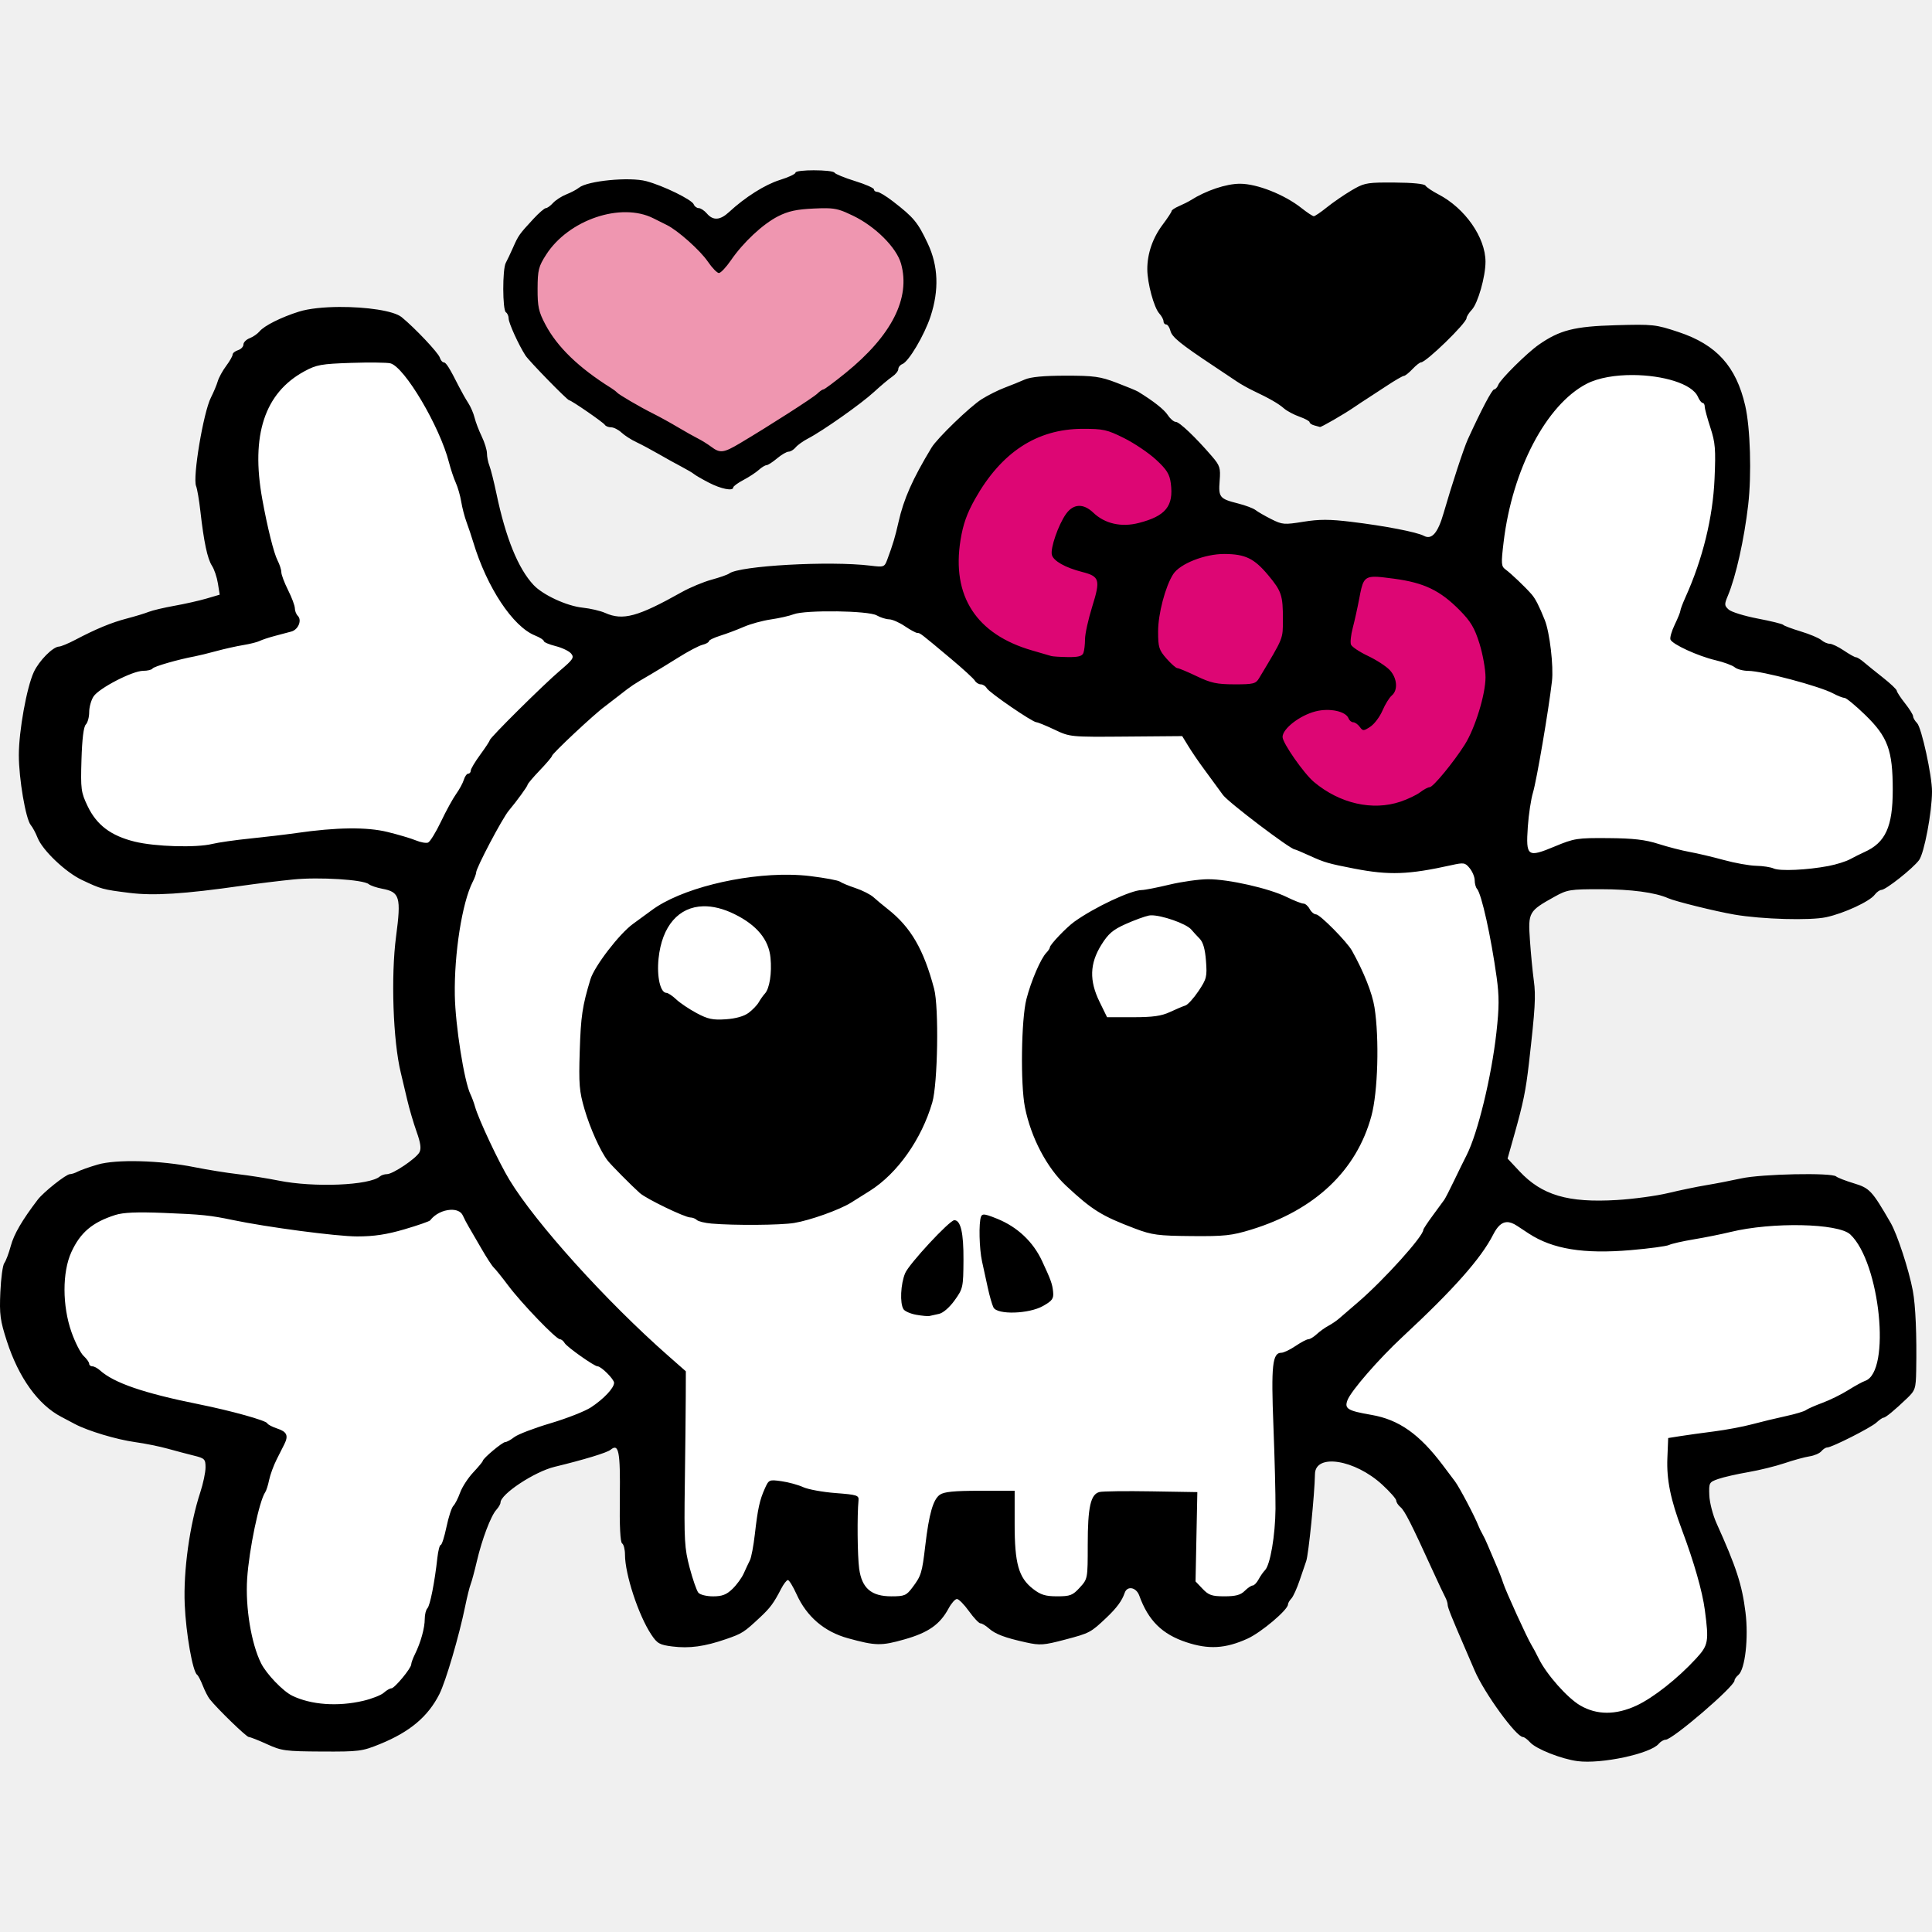
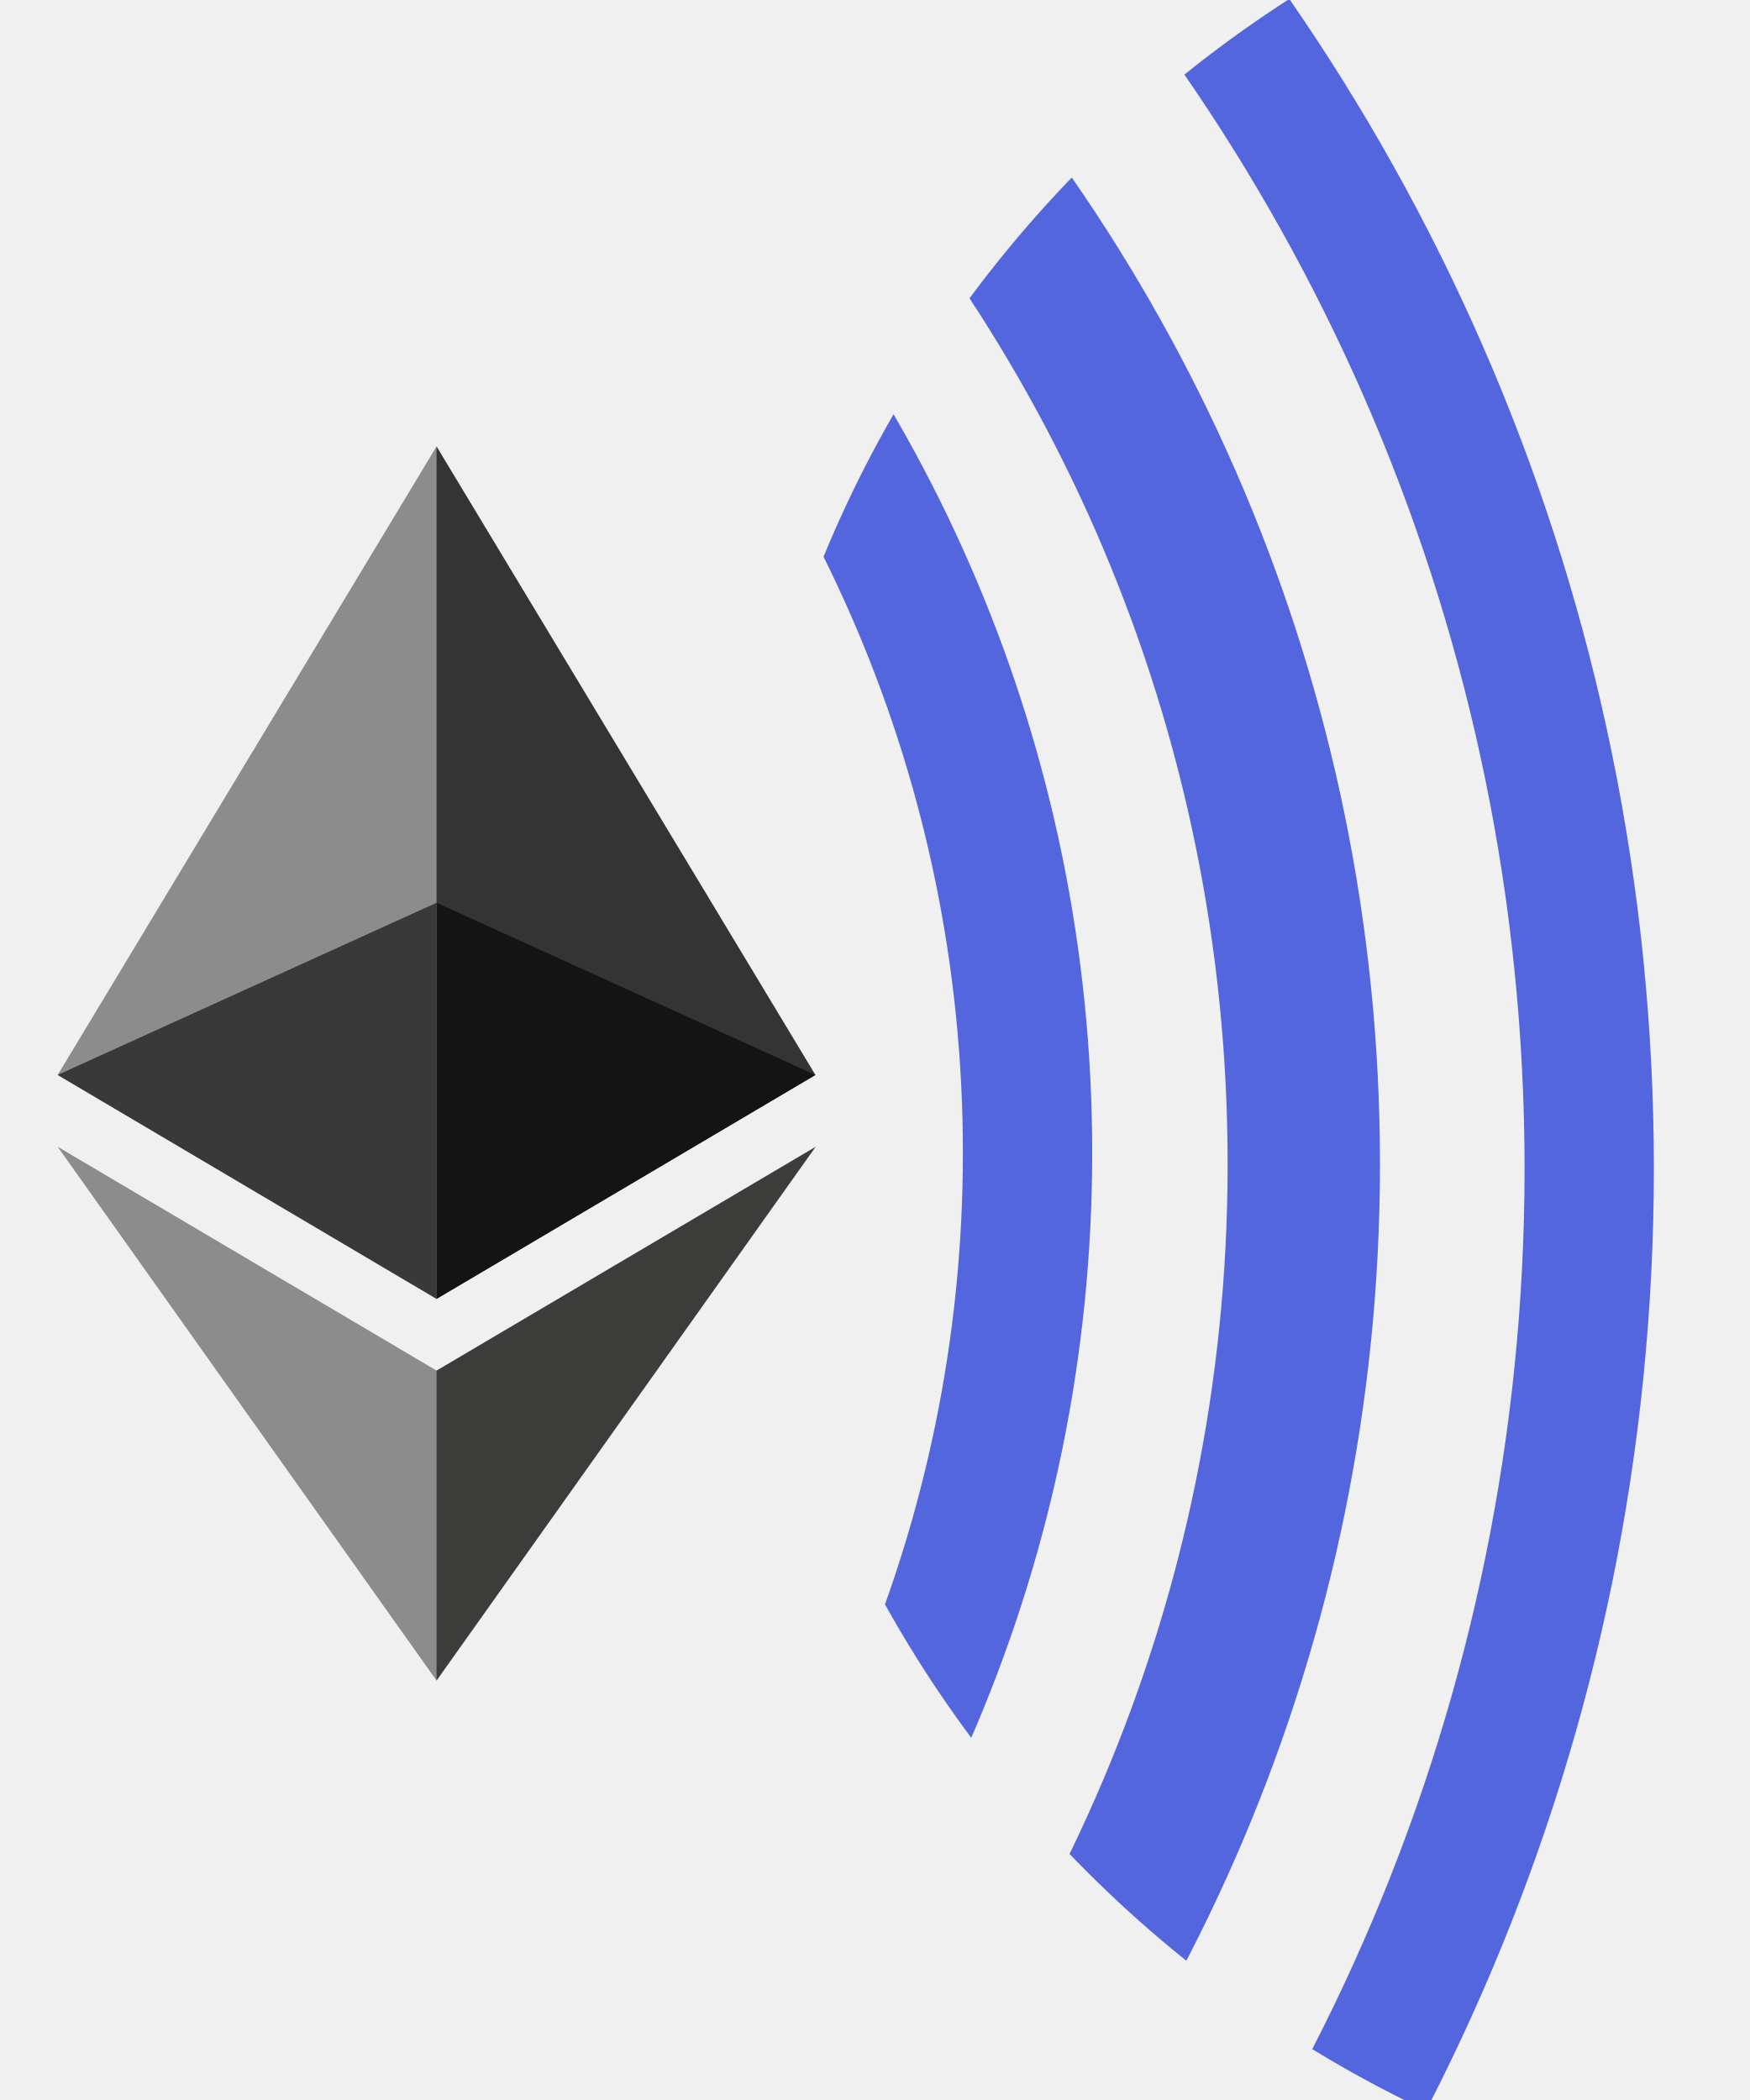
- <svg xmlns="http://www.w3.org/2000/svg" width="45.466mm" height="45.466mm" viewBox="0 0 45.466 45.466" version="1.1" id="svg5509">
-   <defs id="defs5503" />
-   <g id="layer1" transform="translate(70.63157,-94.74249)">
-     <g id="g5541" transform="matrix(0.2406929,0,0,0.2406929,-53.63106,102.4542)" style="stroke-width:4.155">
-       <path id="path5527" d="m -19.691,-6.248 7.351,-6.826 12.077,3.938 9.714,-4.988 7.877,3.938 1.575,7.351 L 15.491,4.779 0.788,14.494 -18.379,2.416 Z" style="fill:#ef96b0;fill-opacity:1;stroke:none;stroke-width:1.099px;stroke-linecap:butt;stroke-linejoin:miter;stroke-opacity:1" />
-       <path id="path5531" d="m -45.684,109.275 c -1.575,0 -21.267,-6.826 -21.529,-7.877 -0.263,-1.05 -0.263,-10.765 1.313,-13.128 1.575,-2.363 9.714,-4.988 9.714,-4.988 l 21.267,2.888 c 0,0 11.815,-2.626 9.977,-4.726 -1.838,-2.1 -5.776,-14.703 -5.514,-15.753 0.263,-1.05 2.363,-12.865 2.363,-12.865 l -17.328,-1.05 -15.753,1.05 c 0,0 -5.514,-6.039 -4.988,-9.189 0.525,-3.151 4.726,-12.603 4.726,-12.603 0,0 14.703,-4.726 15.753,-4.726 1.05,0 -2.888,-18.641 -2.888,-18.641 l 9.189,-7.351 6.826,0.525 7.351,9.977 3.151,12.077 4.988,6.039 9.189,2.626 L 8.927,24.208 73.777,21.32 77.978,7.667 l 8.402,-6.826 9.189,2.626 4.201,7.089 -4.201,18.641 9.714,2.888 7.877,3.413 3.676,11.552 c 0,0 -3.413,6.826 -4.463,7.089 -1.05,0.263 -18.116,-0.525 -19.954,-0.788 -1.838,-0.263 -15.228,2.626 -15.228,2.626 l 0.788,13.653 -3.151,14.44 9.452,4.201 22.579,-3.413 7.614,5.776 0.788,13.653 -14.703,6.301 -6.564,0.525 5.514,14.178 -1.575,6.301 -12.077,6.301 -6.826,-4.988 -10.765,-21.267 -11.29,-1.838 -1.313,13.128 c 0,0 -6.039,3.151 -7.351,3.151 -1.313,0 -7.877,-6.301 -7.877,-6.301 l -5.514,6.826 -8.139,-1.838 -4.201,-4.726 -4.988,6.301 h -5.251 l -5.251,-8.927 -5.251,8.139 c 0,0 -5.776,2.1 -6.039,1.05 -0.263,-1.05 -3.151,-20.217 -3.151,-20.217 l -8.664,3.413 -6.564,1.575 -2.363,9.977 -4.726,14.178 -13.915,0.525 -6.039,-11.29 z" style="fill:#ffffff;stroke:none;stroke-width:1.099px;stroke-linecap:butt;stroke-linejoin:miter;stroke-opacity:1" />
-       <path id="path5529" d="M 21.004,24.471 C 21.529,23.421 18.379,15.807 22.054,13.444 25.73,11.081 34.657,7.405 34.657,7.405 l 12.077,5.251 3.413,6.564 9.714,3.938 7.614,-1.05 10.24,6.301 -1.838,17.591 -11.815,3.938 -17.854,-12.603 -14.965,-1.05 -9.714,-7.351 z" style="fill:#dd0674;fill-opacity:1;stroke:none;stroke-width:1.099px;stroke-linecap:butt;stroke-linejoin:miter;stroke-opacity:1" />
-       <path id="path5522" d="m 8.982,-15.392 c -0.931,-8.23e-4 -1.839,0.077 -1.839,0.235 0,0.132 -0.685,0.452 -1.521,0.712 -1.448,0.449 -3.403,1.683 -4.976,3.141 -0.871,0.807 -1.554,0.852 -2.163,0.141 -0.249,-0.291 -0.609,-0.529 -0.799,-0.529 -0.19,0 -0.41,-0.166 -0.488,-0.369 -0.175,-0.455 -2.979,-1.825 -4.641,-2.267 -1.636,-0.435 -5.749,-0.036 -6.578,0.639 -0.218,0.178 -0.775,0.472 -1.238,0.655 -0.462,0.183 -1.046,0.56 -1.298,0.838 -0.251,0.278 -0.567,0.505 -0.701,0.505 -0.134,0 -0.682,0.473 -1.216,1.05 -1.384,1.496 -1.466,1.611 -1.985,2.786 -0.257,0.582 -0.581,1.265 -0.719,1.518 -0.335,0.611 -0.324,4.624 0.013,4.832 0.146,0.09 0.266,0.365 0.267,0.611 0.003,0.438 0.979,2.584 1.645,3.613 0.354,0.548 4.091,4.375 4.272,4.375 0.202,0 3.335,2.158 3.485,2.401 0.083,0.135 0.36,0.245 0.615,0.245 0.255,0 0.712,0.231 1.016,0.514 0.304,0.283 0.951,0.7 1.439,0.928 0.488,0.228 1.482,0.759 2.21,1.179 0.728,0.421 1.74,0.981 2.249,1.246 0.509,0.265 1.045,0.582 1.191,0.705 0.146,0.123 0.8,0.501 1.455,0.84 1.193,0.618 2.381,0.851 2.381,0.468 0,-0.112 0.446,-0.44 0.992,-0.728 0.546,-0.288 1.223,-0.731 1.505,-0.986 0.282,-0.255 0.622,-0.463 0.756,-0.463 0.133,0 0.597,-0.298 1.029,-0.661 0.432,-0.364 0.941,-0.661 1.13,-0.661 0.189,0 0.5,-0.188 0.691,-0.419 C 7.353,11.471 7.892,11.084 8.361,10.841 9.814,10.088 13.567,7.442 14.817,6.289 c 0.655,-0.604 1.459,-1.279 1.786,-1.501 0.327,-0.221 0.595,-0.555 0.595,-0.741 0,-0.186 0.177,-0.406 0.394,-0.489 0.625,-0.24 2.157,-2.831 2.76,-4.665 0.845,-2.574 0.755,-4.942 -0.271,-7.12 -0.98,-2.081 -1.364,-2.546 -3.412,-4.128 -0.655,-0.506 -1.339,-0.921 -1.521,-0.922 -0.182,-0.001 -0.331,-0.112 -0.331,-0.245 0,-0.133 -0.832,-0.501 -1.85,-0.815 -1.017,-0.315 -1.917,-0.682 -2,-0.815 -0.098,-0.158 -1.053,-0.237 -1.985,-0.238 z m 55.814,1.198 c -1.873,0.009 -2.187,0.122 -3.28,0.766 -0.728,0.429 -1.811,1.173 -2.408,1.654 -0.597,0.481 -1.176,0.874 -1.285,0.874 -0.11,0 -0.648,-0.356 -1.197,-0.79 -1.674,-1.326 -4.348,-2.385 -6.022,-2.385 -1.345,0 -3.318,0.662 -4.831,1.62 -0.218,0.138 -0.724,0.392 -1.124,0.564 -0.4,0.172 -0.728,0.389 -0.728,0.482 0,0.093 -0.393,0.691 -0.874,1.331 -0.98,1.304 -1.509,2.839 -1.504,4.368 0.004,1.357 0.651,3.743 1.17,4.317 0.228,0.251 0.414,0.596 0.414,0.767 0,0.17 0.117,0.31 0.259,0.31 0.143,0 0.33,0.281 0.417,0.624 0.153,0.609 0.981,1.283 4.219,3.432 0.873,0.58 1.899,1.265 2.279,1.523 0.381,0.258 1.095,0.66 1.587,0.894 1.612,0.765 2.474,1.26 3.012,1.731 0.291,0.255 0.976,0.621 1.521,0.813 0.546,0.192 0.992,0.435 0.992,0.541 0,0.106 0.208,0.247 0.463,0.313 0.255,0.067 0.501,0.135 0.548,0.152 0.114,0.041 2.361,-1.258 3.354,-1.94 0.437,-0.299 0.986,-0.663 1.221,-0.808 0.235,-0.145 1.101,-0.711 1.923,-1.256 0.823,-0.546 1.592,-0.992 1.709,-0.992 0.117,0 0.493,-0.298 0.835,-0.661 0.342,-0.364 0.719,-0.661 0.838,-0.661 0.5,0 4.453,-3.844 4.453,-4.33 0,-0.147 0.232,-0.513 0.516,-0.815 0.595,-0.633 1.336,-3.236 1.336,-4.69 0,-2.374 -2.001,-5.238 -4.606,-6.593 -0.595,-0.309 -1.163,-0.692 -1.262,-0.851 -0.111,-0.177 -1.281,-0.293 -3.043,-0.302 -0.338,-0.002 -0.637,-0.002 -0.905,-10e-4 z m -54.636,2.513 c 1.006,0.014 1.477,0.185 2.616,0.734 2.189,1.056 4.249,3.115 4.69,4.688 0.943,3.369 -0.913,7.029 -5.421,10.683 -1.092,0.885 -2.066,1.609 -2.164,1.609 -0.098,0 -0.367,0.185 -0.598,0.411 C 8.883,6.837 4.564,9.606 1.688,11.315 0.115,12.249 -0.231,12.29 -1.089,11.646 -1.436,11.386 -2.018,11.023 -2.381,10.841 -2.745,10.659 -3.638,10.157 -4.366,9.725 -5.093,9.292 -6.165,8.701 -6.747,8.411 -8.043,7.766 -10.139,6.542 -10.319,6.325 c -0.073,-0.087 -0.323,-0.278 -0.556,-0.424 -3.169,-1.98 -5.276,-4.016 -6.438,-6.221 -0.656,-1.244 -0.764,-1.744 -0.757,-3.491 0.007,-1.825 0.095,-2.174 0.835,-3.327 2.192,-3.416 7.318,-5.154 10.488,-3.557 0.437,0.22 1.032,0.518 1.323,0.661 1.072,0.53 3.25,2.473 3.995,3.565 0.422,0.618 0.911,1.124 1.086,1.124 0.175,3.175e-4 0.699,-0.554 1.166,-1.232 1.225,-1.781 3.135,-3.562 4.628,-4.319 0.988,-0.501 1.816,-0.68 3.48,-0.755 0.499,-0.022 0.894,-0.036 1.229,-0.031 z m -47.573,9.653 c -1.536,0.007 -3.018,0.152 -3.995,0.459 -1.727,0.543 -3.389,1.375 -3.846,1.927 -0.201,0.242 -0.638,0.544 -0.971,0.671 -0.333,0.127 -0.606,0.404 -0.606,0.616 0,0.212 -0.238,0.461 -0.529,0.553 -0.291,0.092 -0.529,0.287 -0.529,0.433 0,0.145 -0.284,0.643 -0.63,1.106 -0.347,0.463 -0.718,1.14 -0.824,1.504 -0.106,0.364 -0.406,1.078 -0.665,1.587 -0.736,1.445 -1.803,7.812 -1.451,8.659 0.107,0.258 0.296,1.362 0.419,2.453 0.341,3.015 0.69,4.659 1.134,5.338 0.221,0.338 0.482,1.112 0.579,1.72 l 0.176,1.105 -1.287,0.378 c -0.708,0.208 -2.121,0.527 -3.14,0.708 -1.019,0.182 -2.15,0.449 -2.514,0.595 -0.364,0.146 -1.316,0.436 -2.117,0.645 -1.53,0.399 -3.02,1.015 -5.066,2.091 -0.676,0.356 -1.391,0.652 -1.587,0.658 -0.601,0.018 -1.953,1.385 -2.464,2.491 -0.696,1.505 -1.464,5.761 -1.464,8.118 -0.001,2.303 0.672,6.251 1.167,6.842 0.183,0.218 0.483,0.779 0.668,1.247 0.485,1.225 2.728,3.36 4.328,4.118 1.907,0.903 2.019,0.934 4.62,1.262 2.409,0.304 5.356,0.118 11.043,-0.695 1.455,-0.208 3.717,-0.485 5.027,-0.615 2.521,-0.251 6.822,0.017 7.356,0.458 0.175,0.144 0.77,0.347 1.324,0.451 1.713,0.32 1.859,0.823 1.352,4.652 -0.517,3.908 -0.299,10.217 0.459,13.33 0.142,0.582 0.424,1.773 0.627,2.646 0.203,0.873 0.615,2.276 0.915,3.117 0.397,1.113 0.473,1.663 0.282,2.022 -0.328,0.612 -2.596,2.138 -3.179,2.138 -0.237,0 -0.544,0.099 -0.682,0.22 -1.009,0.883 -6.449,1.108 -9.909,0.41 -1.091,-0.22 -2.877,-0.503 -3.969,-0.628 -1.091,-0.126 -2.996,-0.432 -4.233,-0.68 -3.374,-0.678 -7.672,-0.793 -9.496,-0.256 -0.816,0.24 -1.691,0.549 -1.944,0.686 -0.253,0.137 -0.597,0.249 -0.766,0.249 -0.367,0 -2.578,1.754 -3.14,2.491 -1.531,2.008 -2.327,3.375 -2.636,4.521 -0.196,0.728 -0.482,1.484 -0.635,1.681 -0.153,0.197 -0.327,1.476 -0.387,2.843 -0.096,2.186 -0.019,2.764 0.641,4.801 1.155,3.565 3.057,6.21 5.314,7.388 0.326,0.17 0.925,0.487 1.331,0.704 1.259,0.672 4.097,1.524 5.897,1.77 0.946,0.13 2.375,0.418 3.175,0.641 0.8,0.223 1.961,0.53 2.58,0.683 1.039,0.257 1.124,0.344 1.124,1.15 0,0.48 -0.231,1.576 -0.514,2.438 -1.036,3.154 -1.662,7.669 -1.521,10.957 0.122,2.852 0.777,6.572 1.211,6.876 0.106,0.074 0.356,0.552 0.555,1.061 0.199,0.509 0.504,1.105 0.677,1.323 0.759,0.959 3.591,3.704 3.821,3.704 0.139,0 0.942,0.315 1.783,0.7 1.421,0.65 1.8,0.701 5.365,0.719 3.629,0.018 3.936,-0.021 5.683,-0.733 2.919,-1.189 4.694,-2.682 5.803,-4.88 0.627,-1.242 1.937,-5.708 2.534,-8.639 0.178,-0.873 0.415,-1.826 0.528,-2.117 0.113,-0.291 0.385,-1.303 0.606,-2.249 0.5,-2.142 1.365,-4.423 1.902,-5.016 0.224,-0.248 0.407,-0.566 0.407,-0.708 0,-0.825 3.32,-3.019 5.292,-3.496 2.889,-0.7 5.127,-1.381 5.471,-1.667 0.799,-0.663 0.959,0.159 0.903,4.63 -0.036,2.838 0.043,4.414 0.225,4.527 0.154,0.095 0.28,0.59 0.28,1.099 0,1.915 1.315,5.916 2.565,7.805 0.586,0.885 0.815,1.015 2.065,1.172 1.671,0.209 3.15,0.006 5.252,-0.72 1.587,-0.548 1.754,-0.656 3.347,-2.148 0.979,-0.917 1.317,-1.376 2.035,-2.766 0.244,-0.473 0.543,-0.86 0.664,-0.86 0.12,0 0.502,0.625 0.848,1.389 0.994,2.193 2.713,3.665 5.028,4.302 2.706,0.745 3.251,0.756 5.535,0.106 2.332,-0.663 3.455,-1.454 4.303,-3.028 0.272,-0.504 0.638,-0.917 0.814,-0.917 0.176,0 0.705,0.536 1.175,1.191 0.47,0.655 0.976,1.191 1.124,1.191 0.148,0 0.515,0.219 0.815,0.486 0.64,0.57 1.565,0.919 3.646,1.378 1.371,0.302 1.729,0.275 3.836,-0.281 2.395,-0.633 2.485,-0.681 4.044,-2.16 0.983,-0.933 1.505,-1.645 1.759,-2.4 0.244,-0.728 1.128,-0.564 1.428,0.265 0.882,2.435 2.226,3.768 4.593,4.555 2.185,0.727 3.817,0.634 5.978,-0.342 1.344,-0.607 3.969,-2.824 3.969,-3.352 0,-0.125 0.149,-0.385 0.331,-0.577 0.182,-0.192 0.55,-1.005 0.818,-1.805 0.268,-0.8 0.552,-1.634 0.632,-1.852 0.229,-0.626 0.823,-6.525 0.857,-8.514 0.035,-2.038 3.895,-1.426 6.582,1.044 0.75,0.69 1.364,1.388 1.364,1.551 0,0.164 0.189,0.454 0.42,0.646 0.404,0.335 1.061,1.63 3.145,6.199 0.531,1.164 1.077,2.323 1.214,2.576 0.137,0.253 0.248,0.595 0.248,0.761 0,0.264 0.364,1.175 1.735,4.337 0.189,0.437 0.596,1.38 0.903,2.097 0.945,2.206 4.069,6.502 4.726,6.502 0.125,0 0.441,0.235 0.701,0.523 0.59,0.652 3.053,1.627 4.635,1.834 2.321,0.304 7.131,-0.724 7.939,-1.697 0.181,-0.218 0.481,-0.396 0.667,-0.396 0.68,0 6.741,-5.205 6.741,-5.788 0,-0.128 0.169,-0.373 0.376,-0.544 0.66,-0.548 1.009,-3.613 0.697,-6.124 -0.334,-2.691 -0.896,-4.419 -2.832,-8.712 -0.361,-0.801 -0.679,-2.03 -0.705,-2.731 -0.047,-1.233 -0.019,-1.284 0.877,-1.597 0.509,-0.178 1.819,-0.477 2.91,-0.664 1.091,-0.187 2.699,-0.583 3.572,-0.879 0.873,-0.296 1.97,-0.597 2.438,-0.668 0.468,-0.071 0.989,-0.295 1.157,-0.498 0.168,-0.203 0.426,-0.369 0.572,-0.369 0.45,0 4.269,-1.933 4.813,-2.436 0.282,-0.261 0.591,-0.474 0.687,-0.474 0.202,0 1.081,-0.723 2.306,-1.897 0.803,-0.769 0.862,-0.948 0.895,-2.705 0.064,-3.495 -0.059,-6.372 -0.333,-7.834 -0.378,-2.015 -1.518,-5.502 -2.162,-6.615 -1.829,-3.159 -2.048,-3.395 -3.594,-3.865 -0.817,-0.248 -1.599,-0.552 -1.737,-0.674 -0.437,-0.387 -7.272,-0.247 -9.274,0.191 -1.019,0.223 -2.566,0.522 -3.44,0.665 -0.873,0.143 -2.54,0.489 -3.704,0.768 -1.164,0.279 -3.426,0.586 -5.027,0.681 -4.779,0.285 -7.326,-0.468 -9.521,-2.815 l -1.158,-1.238 0.661,-2.347 c 0.876,-3.109 1.118,-4.294 1.426,-6.976 0.61,-5.322 0.684,-6.57 0.478,-8.07 -0.12,-0.873 -0.291,-2.659 -0.381,-3.968 -0.187,-2.722 -0.123,-2.834 2.408,-4.241 1.243,-0.691 1.517,-0.735 4.516,-0.733 2.97,0.002 5.333,0.318 6.597,0.882 0.702,0.313 4.654,1.289 6.482,1.601 2.701,0.461 7.387,0.593 8.962,0.253 1.747,-0.377 4.247,-1.534 4.743,-2.195 0.191,-0.255 0.49,-0.468 0.664,-0.474 0.442,-0.015 3.072,-2.099 3.675,-2.912 0.503,-0.678 1.256,-4.66 1.266,-6.693 0.007,-1.539 -1.023,-6.267 -1.461,-6.705 -0.212,-0.212 -0.386,-0.509 -0.386,-0.659 0,-0.151 -0.357,-0.725 -0.794,-1.276 -0.437,-0.551 -0.798,-1.104 -0.804,-1.229 -0.006,-0.125 -0.616,-0.703 -1.355,-1.285 -0.739,-0.582 -1.586,-1.267 -1.882,-1.521 -0.296,-0.255 -0.633,-0.463 -0.75,-0.463 -0.117,0 -0.651,-0.298 -1.187,-0.661 -0.536,-0.364 -1.157,-0.661 -1.38,-0.661 -0.223,0 -0.593,-0.163 -0.823,-0.362 -0.23,-0.199 -1.132,-0.578 -2.006,-0.843 -0.873,-0.265 -1.647,-0.555 -1.72,-0.645 -0.073,-0.09 -1.196,-0.367 -2.497,-0.615 -1.3,-0.249 -2.576,-0.643 -2.834,-0.877 -0.432,-0.391 -0.438,-0.502 -0.07,-1.382 0.774,-1.852 1.587,-5.493 1.975,-8.845 0.346,-2.985 0.21,-7.543 -0.29,-9.713 -0.886,-3.842 -2.801,-5.959 -6.507,-7.192 -2.253,-0.749 -2.494,-0.775 -6.181,-0.671 -4.026,0.114 -5.445,0.475 -7.504,1.911 -1.128,0.786 -3.739,3.371 -3.943,3.902 -0.098,0.255 -0.284,0.463 -0.414,0.463 -0.203,0 -1.251,1.989 -2.579,4.895 -0.386,0.843 -1.574,4.469 -2.363,7.206 -0.559,1.941 -1.156,2.629 -1.924,2.217 -0.692,-0.371 -3.823,-0.975 -7.112,-1.373 -2.113,-0.256 -3.115,-0.257 -4.676,-0.005 -1.863,0.301 -2.058,0.285 -3.132,-0.255 -0.63,-0.317 -1.324,-0.717 -1.542,-0.889 -0.218,-0.172 -0.988,-0.462 -1.709,-0.644 -1.805,-0.455 -1.924,-0.602 -1.799,-2.217 0.098,-1.271 0.031,-1.483 -0.772,-2.416 -1.581,-1.838 -3.163,-3.343 -3.516,-3.343 -0.19,0 -0.541,-0.298 -0.78,-0.662 C 43.185,7.994 42.173,7.194 40.64,6.252 40.48,6.153 39.532,5.761 38.533,5.381 36.941,4.774 36.328,4.689 33.564,4.691 c -2.147,0.002 -3.425,0.122 -4.005,0.379 -0.469,0.207 -1.361,0.568 -1.982,0.803 -0.621,0.234 -1.624,0.738 -2.229,1.119 -1.145,0.723 -4.343,3.811 -4.899,4.73 -1.858,3.071 -2.726,5.03 -3.234,7.295 -0.319,1.421 -0.545,2.174 -1.095,3.653 -0.275,0.739 -0.325,0.757 -1.654,0.595 -3.985,-0.485 -12.825,0.009 -13.806,0.77 -0.146,0.113 -0.919,0.384 -1.72,0.603 -0.8,0.218 -2.11,0.764 -2.91,1.213 -4.313,2.419 -5.76,2.811 -7.5,2.035 -0.459,-0.205 -1.45,-0.436 -2.202,-0.514 -1.548,-0.161 -3.887,-1.244 -4.797,-2.221 -1.51,-1.621 -2.715,-4.59 -3.625,-8.931 -0.244,-1.164 -0.552,-2.39 -0.685,-2.724 -0.133,-0.334 -0.241,-0.878 -0.241,-1.207 0,-0.33 -0.231,-1.076 -0.512,-1.659 -0.282,-0.583 -0.596,-1.409 -0.7,-1.836 -0.103,-0.427 -0.383,-1.073 -0.621,-1.437 -0.238,-0.364 -0.643,-1.078 -0.901,-1.587 -0.934,-1.85 -1.268,-2.381 -1.496,-2.381 -0.128,0 -0.299,-0.21 -0.381,-0.468 -0.15,-0.473 -2.423,-2.881 -3.726,-3.948 -0.784,-0.641 -3.497,-1.012 -6.057,-1 z m 3.572,5.437 c 0.697,0.008 1.211,0.033 1.375,0.074 1.387,0.348 4.837,6.182 5.734,9.694 0.167,0.655 0.466,1.548 0.664,1.984 0.198,0.437 0.437,1.27 0.531,1.852 0.095,0.582 0.327,1.475 0.516,1.984 0.189,0.509 0.488,1.402 0.664,1.984 1.332,4.414 3.868,8.243 6.034,9.112 0.473,0.19 0.86,0.435 0.86,0.546 0,0.111 0.519,0.332 1.154,0.492 0.635,0.16 1.317,0.487 1.517,0.728 0.321,0.387 0.197,0.579 -1.078,1.659 -1.605,1.36 -6.884,6.591 -6.884,6.823 0,0.081 -0.417,0.716 -0.926,1.41 -0.509,0.694 -0.926,1.395 -0.926,1.557 0,0.162 -0.111,0.295 -0.247,0.295 -0.136,0 -0.328,0.268 -0.428,0.595 -0.099,0.327 -0.438,0.953 -0.752,1.389 -0.315,0.437 -0.983,1.655 -1.485,2.707 -0.502,1.052 -1.071,1.974 -1.264,2.048 -0.193,0.074 -0.732,-0.023 -1.196,-0.217 -0.465,-0.193 -1.712,-0.563 -2.771,-0.822 -2.034,-0.497 -4.966,-0.462 -8.922,0.107 -1.019,0.146 -3.043,0.387 -4.498,0.534 -1.455,0.148 -3.122,0.386 -3.704,0.529 -1.581,0.388 -5.583,0.27 -7.59,-0.224 -2.324,-0.572 -3.716,-1.621 -4.6,-3.468 -0.65,-1.358 -0.688,-1.651 -0.602,-4.551 0.06,-2.015 0.208,-3.215 0.423,-3.43 0.182,-0.182 0.331,-0.728 0.331,-1.213 0,-0.485 0.191,-1.175 0.425,-1.531 0.533,-0.813 3.812,-2.508 4.852,-2.508 0.428,0 0.84,-0.1 0.915,-0.223 0.125,-0.203 2.511,-0.891 4.127,-1.19 0.364,-0.067 1.316,-0.301 2.117,-0.518 0.8,-0.218 1.987,-0.482 2.636,-0.588 0.649,-0.106 1.364,-0.285 1.587,-0.398 0.224,-0.113 0.883,-0.333 1.465,-0.487 0.582,-0.155 1.32,-0.351 1.64,-0.436 0.675,-0.18 1.059,-1.106 0.635,-1.531 -0.16,-0.16 -0.291,-0.495 -0.291,-0.745 0,-0.25 -0.298,-1.047 -0.661,-1.771 -0.364,-0.724 -0.661,-1.514 -0.661,-1.755 0,-0.241 -0.168,-0.763 -0.374,-1.161 -0.361,-0.697 -0.994,-3.241 -1.492,-5.997 -1.13,-6.245 0.231,-10.373 4.116,-12.482 1.189,-0.645 1.653,-0.729 4.57,-0.826 0.893,-0.03 1.771,-0.04 2.468,-0.032 z M 89.058,4.629 c 2.851,0.022 5.747,0.824 6.321,2.132 0.144,0.327 0.352,0.595 0.463,0.595 0.111,0 0.202,0.163 0.202,0.362 0,0.199 0.249,1.122 0.552,2.051 0.482,1.474 0.534,2.108 0.408,4.996 -0.166,3.806 -1.157,7.847 -2.836,11.572 -0.278,0.617 -0.506,1.22 -0.506,1.339 0,0.12 -0.247,0.728 -0.548,1.351 -0.301,0.623 -0.491,1.281 -0.422,1.462 0.179,0.466 2.692,1.62 4.409,2.023 0.8,0.188 1.644,0.498 1.873,0.689 0.23,0.191 0.825,0.35 1.323,0.352 1.378,0.006 6.99,1.499 8.313,2.211 0.437,0.235 0.932,0.428 1.1,0.429 0.168,8.97e-4 1.073,0.746 2.011,1.655 2.226,2.158 2.706,3.462 2.706,7.342 1.9e-4,3.606 -0.707,5.157 -2.773,6.081 -0.364,0.163 -0.991,0.476 -1.394,0.696 -0.403,0.22 -1.355,0.519 -2.117,0.664 -2.068,0.395 -4.754,0.518 -5.353,0.245 -0.291,-0.133 -1.065,-0.252 -1.72,-0.265 -0.655,-0.013 -2.084,-0.269 -3.175,-0.569 -1.091,-0.3 -2.589,-0.653 -3.328,-0.785 -0.739,-0.132 -2.108,-0.485 -3.043,-0.783 -1.3,-0.416 -2.453,-0.549 -4.912,-0.569 -3.044,-0.024 -3.321,0.019 -5.246,0.821 -2.656,1.106 -2.816,0.988 -2.62,-1.922 0.08,-1.187 0.308,-2.695 0.505,-3.35 0.358,-1.19 1.53,-8.058 1.857,-10.893 0.169,-1.463 -0.219,-4.771 -0.702,-5.974 -0.559,-1.394 -0.909,-2.079 -1.289,-2.519 C 78.519,25.378 77.124,24.047 76.578,23.647 76.141,23.328 76.124,23.099 76.382,20.95 77.231,13.866 80.543,7.547 84.485,5.492 85.652,4.884 87.347,4.616 89.058,4.629 Z m -53.869,5.262 c 2.044,-0.009 2.416,0.074 4.08,0.903 1.007,0.502 2.415,1.451 3.128,2.11 1.05,0.97 1.325,1.409 1.443,2.307 0.293,2.229 -0.493,3.204 -3.133,3.882 -1.707,0.439 -3.314,0.075 -4.444,-1.007 -0.969,-0.928 -1.949,-0.883 -2.665,0.122 -0.754,1.058 -1.552,3.367 -1.385,4.005 0.156,0.595 1.306,1.244 2.955,1.667 1.717,0.44 1.81,0.758 0.99,3.388 -0.387,1.241 -0.704,2.676 -0.704,3.189 0,0.512 -0.072,1.12 -0.161,1.35 -0.119,0.311 -0.511,0.413 -1.521,0.398 -0.748,-0.011 -1.48,-0.058 -1.625,-0.104 -0.146,-0.045 -0.979,-0.288 -1.852,-0.54 -5.471,-1.574 -7.903,-5.323 -7.012,-10.809 0.251,-1.546 0.623,-2.593 1.427,-4.02 2.569,-4.559 6.038,-6.825 10.48,-6.844 z m 13.887,12.232 c 2.052,0.012 2.921,0.434 4.301,2.09 1.293,1.551 1.43,1.969 1.423,4.318 -0.006,1.949 0.1,1.689 -2.332,5.747 -0.321,0.536 -0.561,0.595 -2.401,0.592 -1.72,-0.003 -2.306,-0.129 -3.694,-0.794 -0.907,-0.435 -1.758,-0.79 -1.891,-0.79 -0.132,0 -0.61,-0.421 -1.062,-0.935 -0.738,-0.841 -0.821,-1.109 -0.821,-2.654 0,-1.715 0.71,-4.407 1.476,-5.598 0.658,-1.022 3.099,-1.986 5.002,-1.975 z m 14.595,2.228 c 0.451,-0.015 1.083,0.067 1.997,0.19 2.944,0.396 4.504,1.146 6.421,3.087 1.078,1.092 1.452,1.722 1.93,3.25 0.326,1.043 0.592,2.531 0.592,3.308 0,1.667 -1.022,4.983 -2.026,6.573 -1.081,1.713 -3.098,4.164 -3.429,4.166 -0.162,0.001 -0.579,0.222 -0.926,0.49 -0.347,0.268 -1.218,0.685 -1.935,0.926 -2.729,0.918 -5.934,0.189 -8.455,-1.922 -0.986,-0.826 -3.073,-3.816 -3.073,-4.403 0,-0.809 1.691,-2.117 3.241,-2.507 1.364,-0.343 2.945,-0.006 3.21,0.685 0.081,0.211 0.287,0.384 0.457,0.384 0.17,0 0.457,0.201 0.638,0.448 0.308,0.421 0.372,0.42 1.038,-0.017 0.391,-0.256 0.925,-0.965 1.186,-1.576 0.262,-0.611 0.671,-1.273 0.909,-1.471 0.624,-0.518 0.533,-1.698 -0.193,-2.48 -0.344,-0.372 -1.306,-0.997 -2.136,-1.39 -0.83,-0.393 -1.577,-0.892 -1.661,-1.109 -0.083,-0.217 -0.006,-0.949 0.173,-1.625 0.179,-0.677 0.465,-1.969 0.636,-2.873 0.301,-1.591 0.414,-2.098 1.405,-2.132 z m -52.53,3.381 c 1.786,0.024 3.533,0.161 3.94,0.393 0.364,0.208 0.912,0.382 1.22,0.388 0.307,0.005 0.997,0.307 1.533,0.671 0.536,0.364 1.087,0.661 1.224,0.661 0.275,0 0.268,-0.005 3.299,2.534 1.164,0.975 2.212,1.935 2.328,2.133 0.116,0.198 0.379,0.36 0.582,0.36 0.204,0 0.466,0.171 0.583,0.381 0.236,0.422 4.47,3.323 4.849,3.323 0.132,0 0.928,0.325 1.769,0.723 1.525,0.722 1.545,0.723 7.008,0.678 l 5.479,-0.045 0.598,0.976 c 0.329,0.537 0.959,1.466 1.4,2.064 0.441,0.599 1.041,1.417 1.332,1.819 0.291,0.402 0.589,0.808 0.661,0.904 0.567,0.747 6.597,5.316 7.016,5.316 0.062,0 0.742,0.287 1.51,0.638 1.392,0.636 1.802,0.754 4.307,1.239 3.417,0.661 5.299,0.594 9.505,-0.34 1.213,-0.269 1.337,-0.248 1.786,0.307 0.265,0.328 0.483,0.857 0.483,1.175 0,0.319 0.101,0.693 0.225,0.831 0.442,0.493 1.367,4.66 1.921,8.653 0.256,1.848 0.251,2.939 -0.023,5.4 -0.484,4.339 -1.826,9.861 -2.916,11.996 -0.26,0.509 -0.813,1.635 -1.229,2.502 -0.416,0.867 -0.844,1.7 -0.951,1.852 -0.107,0.152 -0.613,0.843 -1.124,1.535 -0.511,0.692 -0.929,1.326 -0.929,1.409 0,0.625 -3.838,4.884 -6.353,7.049 -0.799,0.688 -1.652,1.423 -1.896,1.634 -0.244,0.211 -0.712,0.527 -1.041,0.703 -0.329,0.176 -0.837,0.542 -1.129,0.813 -0.291,0.271 -0.658,0.494 -0.815,0.494 -0.157,0 -0.723,0.298 -1.259,0.661 -0.535,0.364 -1.162,0.661 -1.391,0.661 -0.867,0 -1.002,1.249 -0.77,7.144 0.123,3.129 0.215,6.778 0.204,8.11 -0.021,2.598 -0.517,5.496 -1.028,6.007 -0.173,0.173 -0.457,0.58 -0.63,0.904 -0.174,0.324 -0.43,0.59 -0.57,0.59 -0.14,0 -0.493,0.238 -0.784,0.529 -0.4,0.4 -0.882,0.529 -1.974,0.529 -1.231,0 -1.546,-0.107 -2.138,-0.728 l -0.694,-0.728 0.088,-4.366 0.088,-4.366 -4.498,-0.075 c -2.474,-0.042 -4.754,-0.012 -5.067,0.065 -0.87,0.214 -1.151,1.47 -1.151,5.151 0,3.329 -0.003,3.345 -0.779,4.194 -0.693,0.759 -0.936,0.853 -2.207,0.853 -1.153,0 -1.608,-0.14 -2.366,-0.728 -1.404,-1.089 -1.796,-2.475 -1.794,-6.35 l 0.001,-3.241 h -3.381 c -2.533,0 -3.519,0.097 -3.931,0.386 -0.659,0.462 -1.06,1.858 -1.426,4.969 -0.316,2.687 -0.398,2.956 -1.262,4.105 -0.587,0.781 -0.775,0.86 -2.049,0.86 -1.969,0 -2.891,-0.791 -3.154,-2.706 -0.169,-1.232 -0.206,-5.229 -0.063,-6.686 0.047,-0.481 -0.157,-0.545 -2.239,-0.704 -1.26,-0.096 -2.689,-0.357 -3.175,-0.58 -0.486,-0.223 -1.439,-0.484 -2.116,-0.579 -1.204,-0.169 -1.241,-0.154 -1.629,0.713 -0.511,1.14 -0.692,1.972 -0.979,4.488 -0.129,1.128 -0.346,2.267 -0.482,2.532 -0.136,0.265 -0.405,0.838 -0.598,1.275 -0.193,0.437 -0.691,1.121 -1.106,1.521 -0.586,0.565 -1.01,0.728 -1.897,0.728 -0.639,0 -1.273,-0.158 -1.44,-0.359 -0.164,-0.198 -0.548,-1.299 -0.852,-2.447 -0.5,-1.886 -0.546,-2.676 -0.47,-8.174 0.046,-3.347 0.088,-7.196 0.092,-8.555 l 0.008,-2.469 -1.706,-1.5 C -11.352,95.196 -18.253,87.552 -20.82,83.322 c -1.049,-1.729 -3.031,-5.945 -3.371,-7.173 -0.101,-0.364 -0.3,-0.9 -0.441,-1.192 -0.616,-1.266 -1.48,-6.739 -1.531,-9.688 -0.07,-4.076 0.716,-9.063 1.746,-11.081 0.186,-0.364 0.339,-0.781 0.34,-0.926 0.004,-0.451 2.551,-5.279 3.183,-6.035 0.799,-0.956 1.845,-2.394 1.845,-2.538 0,-0.092 0.536,-0.726 1.191,-1.409 0.655,-0.683 1.191,-1.316 1.191,-1.405 0,-0.22 4.171,-4.126 5.159,-4.832 0.146,-0.104 0.795,-0.605 1.442,-1.113 1.211,-0.95 1.336,-1.033 3.086,-2.051 0.565,-0.329 1.786,-1.075 2.713,-1.657 0.927,-0.582 1.968,-1.129 2.315,-1.216 0.347,-0.087 0.63,-0.245 0.63,-0.351 0,-0.106 0.506,-0.352 1.124,-0.545 0.618,-0.193 1.65,-0.582 2.292,-0.862 0.642,-0.281 1.833,-0.607 2.646,-0.725 0.813,-0.118 1.813,-0.344 2.223,-0.503 0.566,-0.22 2.393,-0.309 4.179,-0.285 z m -4.514,25.755 c -4.811,-0.08 -10.758,1.387 -13.553,3.478 -0.389,0.291 -1.204,0.886 -1.81,1.323 -1.334,0.96 -3.781,4.145 -4.168,5.424 -0.79,2.612 -0.938,3.602 -1.045,7.004 -0.102,3.245 -0.046,3.941 0.465,5.689 0.547,1.875 1.569,4.145 2.268,5.034 0.356,0.453 2.356,2.471 3.146,3.173 0.639,0.568 4.399,2.383 4.936,2.383 0.21,0 0.495,0.112 0.634,0.248 0.138,0.136 0.787,0.294 1.442,0.35 2.219,0.192 6.74,0.158 8.07,-0.06 1.554,-0.255 4.428,-1.28 5.556,-1.981 0.437,-0.271 1.27,-0.794 1.852,-1.162 2.693,-1.7 5.051,-5.038 6.101,-8.64 0.537,-1.843 0.657,-9.302 0.179,-11.113 C 19.678,60.776 18.414,58.604 16.153,56.834 15.689,56.47 15.068,55.953 14.774,55.685 14.479,55.417 13.684,55.013 13.006,54.788 12.328,54.562 11.647,54.279 11.492,54.159 11.336,54.038 10.039,53.796 8.608,53.62 7.98,53.542 7.315,53.499 6.628,53.488 Z m 40.865,0.437 c -0.873,0.001 -2.577,0.24 -3.787,0.53 -1.21,0.29 -2.422,0.527 -2.694,0.527 -1.049,0 -4.629,1.68 -6.609,3.102 -0.773,0.555 -2.384,2.244 -2.386,2.502 -6.88e-4,0.099 -0.155,0.337 -0.343,0.529 -0.548,0.561 -1.497,2.769 -1.949,4.533 -0.507,1.98 -0.594,8.318 -0.144,10.579 0.588,2.958 2.146,5.922 4.037,7.682 2.547,2.37 3.47,2.942 6.732,4.175 1.654,0.625 2.244,0.703 5.518,0.732 3.214,0.029 3.932,-0.049 5.821,-0.628 6.233,-1.91 10.313,-5.764 11.766,-11.114 0.636,-2.34 0.784,-7.565 0.302,-10.621 -0.22,-1.394 -1.04,-3.457 -2.201,-5.54 -0.488,-0.874 -3.136,-3.551 -3.513,-3.551 -0.189,0 -0.471,-0.238 -0.626,-0.529 -0.156,-0.291 -0.428,-0.527 -0.605,-0.525 -0.177,0.002 -0.917,-0.288 -1.644,-0.645 -1.728,-0.849 -5.668,-1.741 -7.673,-1.738 z m -49.37,2.646 c 0.926,-0.023 1.958,0.225 3.059,0.767 2.187,1.077 3.351,2.487 3.522,4.266 0.144,1.497 -0.091,3.001 -0.547,3.5 -0.176,0.193 -0.448,0.578 -0.605,0.855 -0.157,0.278 -0.602,0.741 -0.989,1.03 -0.45,0.336 -1.253,0.563 -2.229,0.63 -1.269,0.087 -1.747,-0.014 -2.848,-0.6 -0.728,-0.388 -1.627,-0.993 -1.999,-1.344 -0.372,-0.352 -0.804,-0.639 -0.96,-0.639 -0.592,0 -0.952,-1.568 -0.77,-3.347 0.331,-3.228 1.999,-5.059 4.365,-5.118 z m 43.766,0.884 c 1.01,-0.037 3.475,0.81 3.962,1.398 0.176,0.212 0.541,0.61 0.811,0.884 0.337,0.341 0.532,1.022 0.619,2.17 0.118,1.551 0.064,1.767 -0.731,2.954 -0.472,0.704 -1.048,1.339 -1.281,1.411 -0.232,0.071 -0.911,0.358 -1.509,0.637 -0.834,0.39 -1.677,0.508 -3.618,0.508 h -2.531 l -0.734,-1.501 c -1.017,-2.079 -0.967,-3.739 0.168,-5.566 0.681,-1.095 1.128,-1.479 2.37,-2.037 0.842,-0.378 1.874,-0.755 2.293,-0.839 0.053,-0.011 0.115,-0.017 0.182,-0.02 z M -26.587,86.246 c 0.546,-0.027 1.021,0.145 1.205,0.552 0.148,0.327 0.413,0.833 0.589,1.124 0.176,0.291 0.73,1.244 1.231,2.117 0.501,0.873 1.044,1.707 1.205,1.852 0.161,0.146 0.804,0.944 1.427,1.775 1.306,1.74 4.674,5.236 5.044,5.236 0.137,0 0.345,0.167 0.461,0.372 0.214,0.376 2.896,2.274 3.215,2.274 0.359,6.7e-4 1.626,1.268 1.619,1.618 -0.012,0.51 -0.999,1.56 -2.246,2.386 -0.579,0.384 -2.362,1.086 -3.963,1.561 -1.601,0.475 -3.194,1.084 -3.541,1.353 -0.347,0.269 -0.748,0.489 -0.891,0.489 -0.277,0 -2.173,1.586 -2.195,1.836 -0.007,0.082 -0.428,0.59 -0.935,1.13 -0.507,0.54 -1.084,1.428 -1.282,1.975 -0.197,0.546 -0.496,1.13 -0.664,1.298 -0.168,0.168 -0.469,1.095 -0.671,2.06 -0.202,0.966 -0.453,1.755 -0.559,1.755 -0.106,0 -0.254,0.566 -0.33,1.257 -0.262,2.384 -0.715,4.679 -0.975,4.939 -0.143,0.143 -0.26,0.615 -0.26,1.049 0,0.881 -0.393,2.296 -0.952,3.427 -0.204,0.412 -0.37,0.865 -0.37,1.008 0,0.377 -1.629,2.345 -1.941,2.345 -0.146,0 -0.479,0.193 -0.74,0.429 -0.261,0.236 -1.164,0.592 -2.006,0.79 -2.486,0.585 -5.109,0.396 -6.955,-0.501 -0.899,-0.437 -2.516,-2.123 -3.038,-3.169 -0.963,-1.928 -1.545,-5.462 -1.362,-8.265 0.188,-2.873 1.183,-7.633 1.771,-8.467 0.102,-0.146 0.273,-0.681 0.378,-1.191 0.105,-0.509 0.432,-1.402 0.725,-1.984 0.294,-0.582 0.638,-1.265 0.765,-1.518 0.417,-0.829 0.244,-1.215 -0.678,-1.519 -0.5,-0.165 -0.946,-0.398 -0.992,-0.518 -0.104,-0.272 -3.549,-1.231 -6.698,-1.864 -5.381,-1.082 -8.302,-2.085 -9.666,-3.319 -0.237,-0.214 -0.57,-0.389 -0.74,-0.389 -0.17,0 -0.31,-0.114 -0.31,-0.254 0,-0.14 -0.245,-0.482 -0.543,-0.76 -0.299,-0.278 -0.832,-1.325 -1.185,-2.325 -0.908,-2.573 -0.913,-5.865 -0.013,-7.831 0.877,-1.916 2.055,-2.912 4.287,-3.625 0.789,-0.252 2.105,-0.308 4.763,-0.203 3.693,0.146 4.525,0.232 6.715,0.691 3.373,0.707 10.192,1.607 12.171,1.607 1.651,-1.08e-4 2.882,-0.185 4.63,-0.697 1.31,-0.384 2.441,-0.778 2.514,-0.875 0.467,-0.628 1.286,-0.995 1.988,-1.03 z m 52.108,0.469 c -0.127,0.015 -0.192,0.086 -0.238,0.207 -0.231,0.602 -0.172,3.13 0.102,4.371 0.137,0.621 0.391,1.783 0.564,2.583 0.173,0.8 0.422,1.664 0.553,1.918 0.379,0.734 3.465,0.64 4.851,-0.147 0.907,-0.515 1.047,-0.713 0.981,-1.384 -0.076,-0.767 -0.22,-1.167 -1.084,-3.019 -0.879,-1.882 -2.403,-3.317 -4.376,-4.119 -0.757,-0.308 -1.141,-0.436 -1.353,-0.41 z m -2.845,0.546 c -0.465,0 -4.429,4.272 -4.81,5.184 -0.443,1.059 -0.529,2.939 -0.162,3.519 0.128,0.202 0.692,0.448 1.253,0.547 0.561,0.098 1.139,0.151 1.284,0.117 0.146,-0.034 0.57,-0.128 0.942,-0.209 0.398,-0.086 1.026,-0.632 1.523,-1.325 0.819,-1.141 0.847,-1.266 0.864,-3.949 0.016,-2.635 -0.271,-3.883 -0.894,-3.883 z m 54.011,0.192 c 0.301,-0.012 0.633,0.111 1.014,0.363 0.411,0.272 0.926,0.612 1.145,0.754 2.331,1.521 5.354,2.012 9.963,1.618 1.816,-0.155 3.502,-0.382 3.747,-0.504 0.245,-0.122 1.338,-0.37 2.429,-0.551 1.091,-0.181 2.699,-0.504 3.572,-0.717 4.062,-0.993 10.546,-0.861 11.718,0.239 2.918,2.738 4.006,13.433 1.456,14.313 -0.261,0.09 -1.01,0.501 -1.665,0.913 -0.655,0.412 -1.786,0.969 -2.514,1.238 -0.728,0.269 -1.458,0.592 -1.624,0.716 -0.165,0.125 -1.058,0.39 -1.984,0.59 -0.926,0.2 -2.398,0.556 -3.271,0.79 -0.873,0.234 -2.54,0.548 -3.704,0.697 -1.164,0.149 -2.652,0.355 -3.307,0.459 l -1.191,0.189 -0.079,1.957 c -0.085,2.118 0.306,4.042 1.43,7.039 1.168,3.114 1.993,6 2.231,7.805 0.412,3.125 0.353,3.449 -0.878,4.785 -1.776,1.929 -4.167,3.814 -5.797,4.57 -2.028,0.942 -3.878,0.938 -5.507,-0.009 -1.26,-0.733 -3.299,-3.036 -4.058,-4.584 -0.25,-0.509 -0.568,-1.105 -0.707,-1.323 -0.396,-0.62 -2.552,-5.348 -2.776,-6.085 -0.11,-0.364 -0.435,-1.197 -0.722,-1.852 -0.287,-0.655 -0.642,-1.488 -0.79,-1.852 -0.148,-0.364 -0.375,-0.84 -0.504,-1.058 -0.13,-0.218 -0.304,-0.575 -0.388,-0.794 -0.347,-0.903 -1.864,-3.78 -2.298,-4.358 -0.113,-0.15 -0.648,-0.862 -1.191,-1.583 -2.29,-3.043 -4.295,-4.457 -6.973,-4.92 -2.346,-0.405 -2.667,-0.602 -2.347,-1.444 0.346,-0.91 3.062,-4.032 5.387,-6.192 4.986,-4.633 7.662,-7.652 8.853,-9.986 0.41,-0.804 0.826,-1.202 1.328,-1.223 z" style="fill:#000000;stroke-width:4.155" />
+ <svg xmlns="http://www.w3.org/2000/svg" width="86.761mm" height="104.163mm" viewBox="0 0 86.761 104.163" version="1.1" id="svg2485">
+   <defs id="defs2479">
+     <clipPath clipPathUnits="userSpaceOnUse" id="clipPath2352-0">
+       <circle style="fill:none;stroke:#5466dd;stroke-width:20.838;stroke-opacity:1" id="circle2354-9" r="226.646" cy="-298.785" cx="-297.312" />
+     </clipPath>
+   </defs>
+   <g id="layer1" transform="translate(-40.7134,-109.8225)">
+     <rect style="fill:none;fill-opacity:1;stroke:none;stroke-width:5.541" id="rect3091" width="80.761" height="103.963" x="43.713" y="109.922" />
+     <g id="g1563-5" transform="matrix(0.1468376,0,0,0.1468376,43.57454,131.9645)">
+       <polygon fill="#343434" points="125.166,9.5 125.166,285.168 127.961,287.958 255.923,212.32 127.961,0 " id="polygon1551-6" />
+       <polygon fill="#8c8c8c" points="0,212.32 127.962,287.959 127.962,154.158 127.962,0 " id="polygon1553-2" />
+       <polygon fill="#3c3c3b" points="126.386,314.107 126.386,412.306 127.961,416.907 255.999,236.587 127.961,312.187 " id="polygon1555-9" />
+       <polygon fill="#8c8c8c" points="127.962,416.905 127.962,312.185 0,236.585 " id="polygon1557-1" />
+       <polygon fill="#141414" points="127.961,287.958 255.921,212.321 127.961,154.159 " id="polygon1559-2" />
+       <polygon fill="#393939" points="0.001,212.321 127.961,287.958 127.961,154.159 " id="polygon1561-7" />
+     </g>
+     <g id="g2298-3" transform="matrix(0.2645833,0,0,0.2645833,215.6883,239.3154)" clip-path="url(#clipPath2352-0)">
+       <circle style="fill:none;stroke:#5466dd;stroke-width:24.238;stroke-opacity:1" id="path2134-6-6" r="263.63" cy="-273.304" cx="-732.349" />
+       <circle style="fill:none;stroke:#5466dd;stroke-width:28.554;stroke-opacity:1" id="path2134-3-7-0" r="310.569" cy="-271.177" cx="-727.507" />
+       <circle style="fill:none;stroke:#5466dd;stroke-width:24.238;stroke-opacity:1" id="path2293-6" r="373.658" cy="-270.348" cx="-737.097" />
    </g>
  </g>
</svg>
